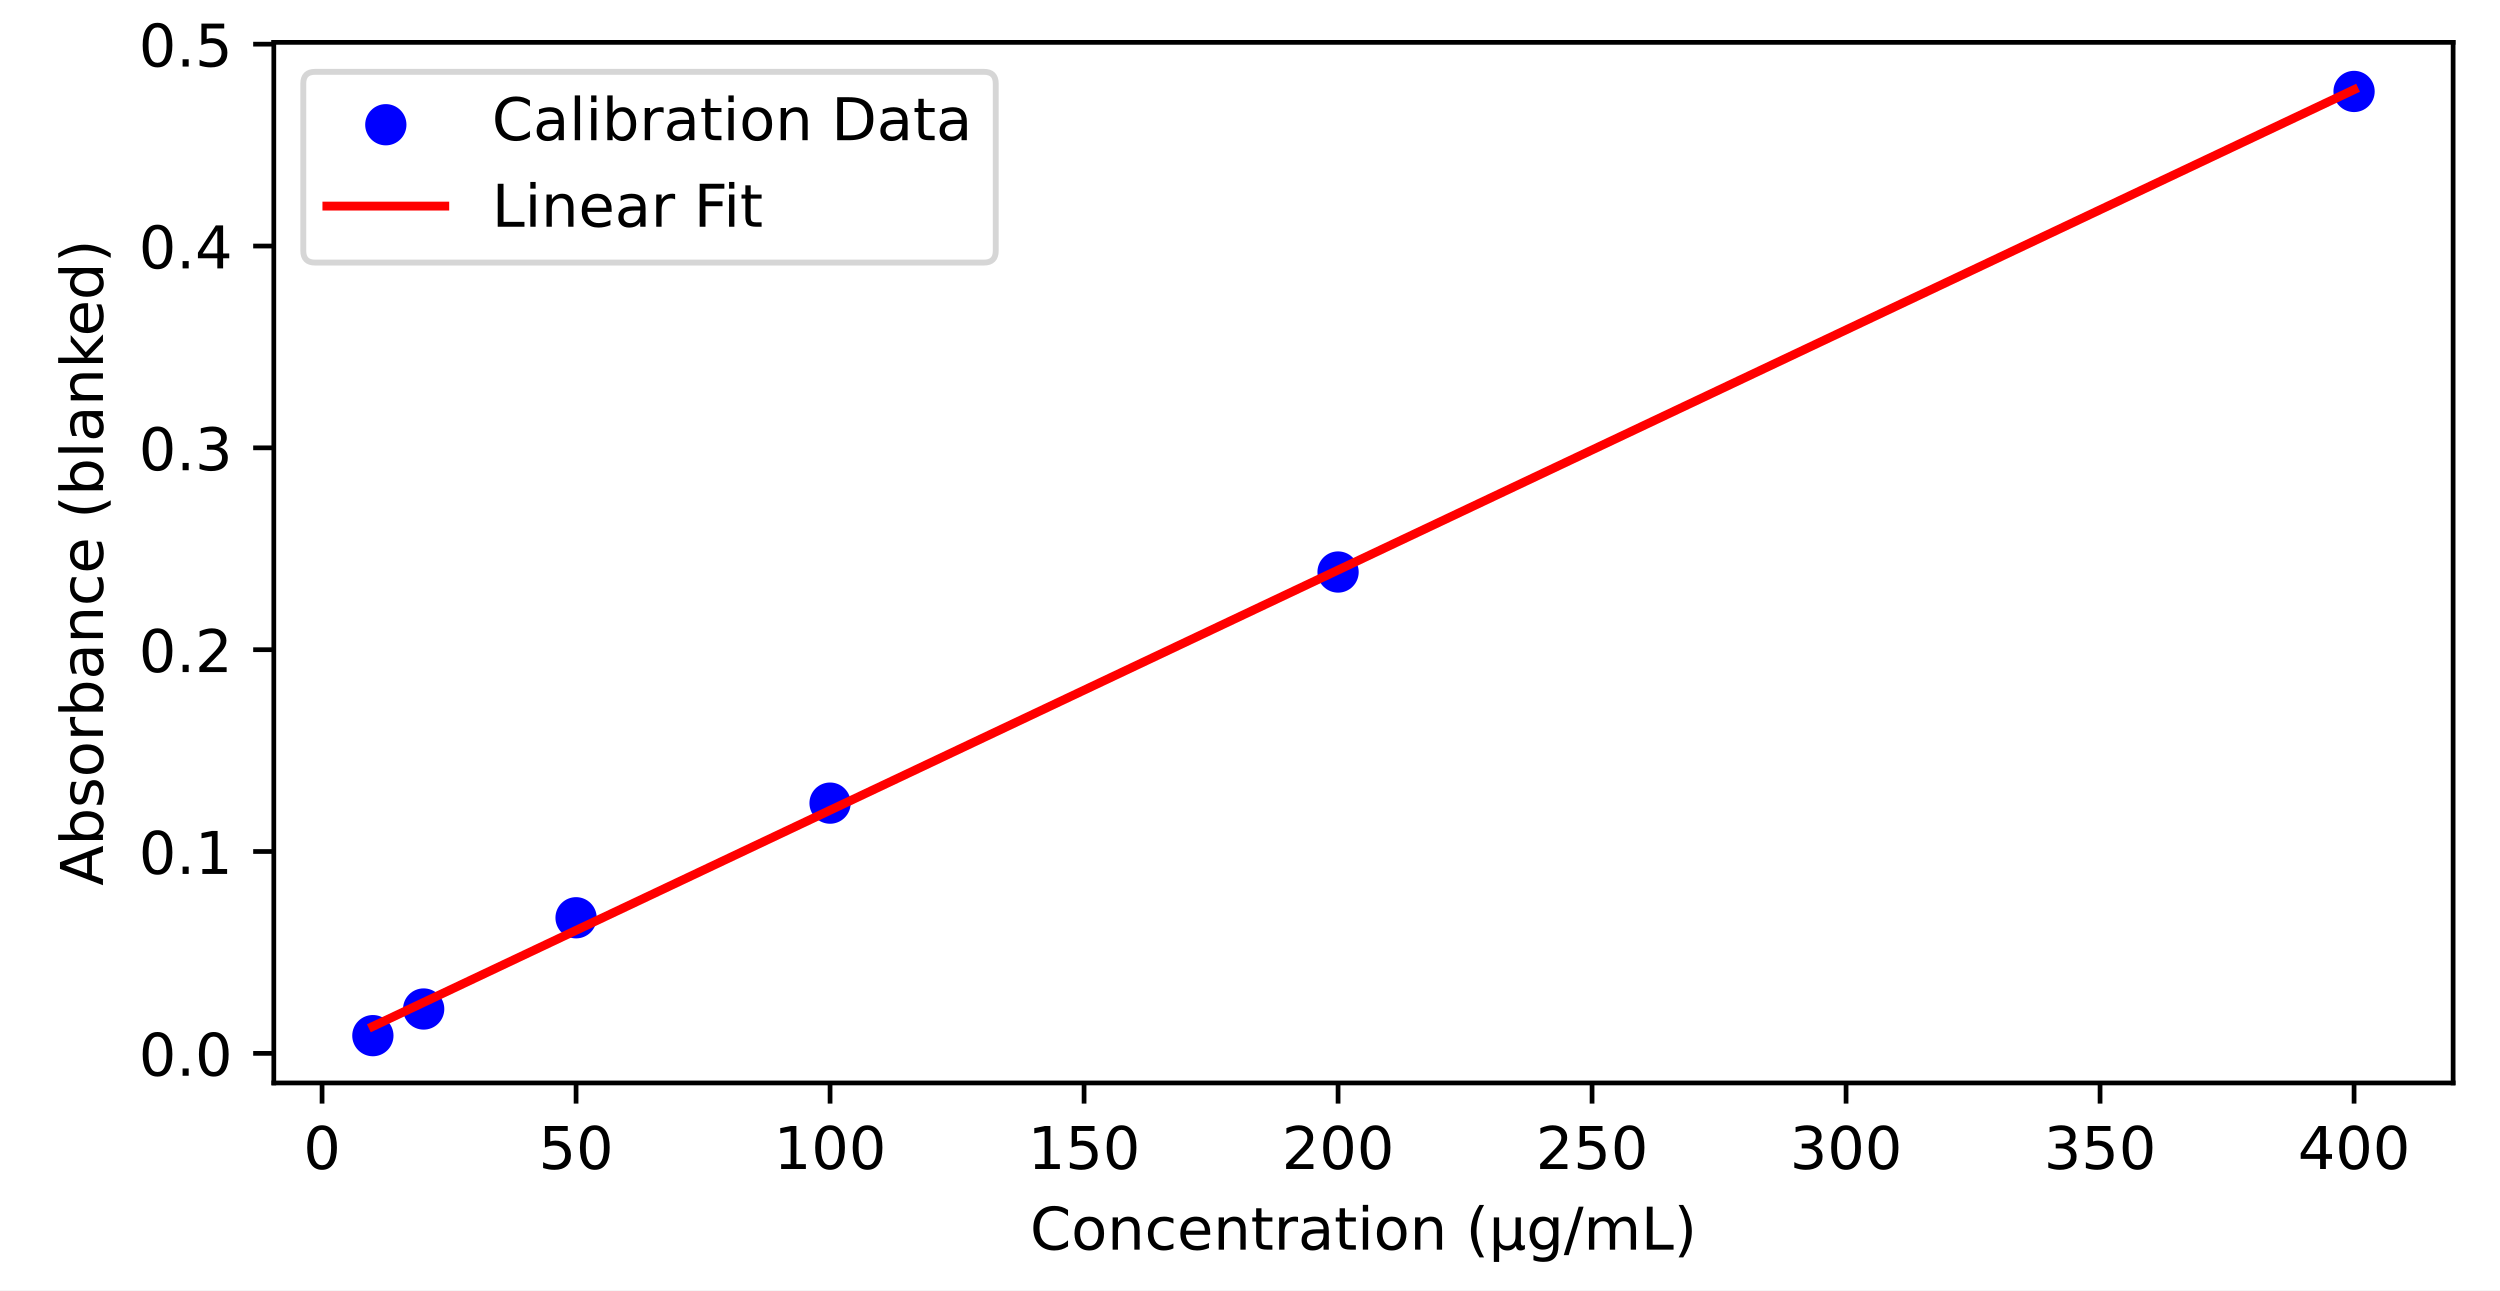
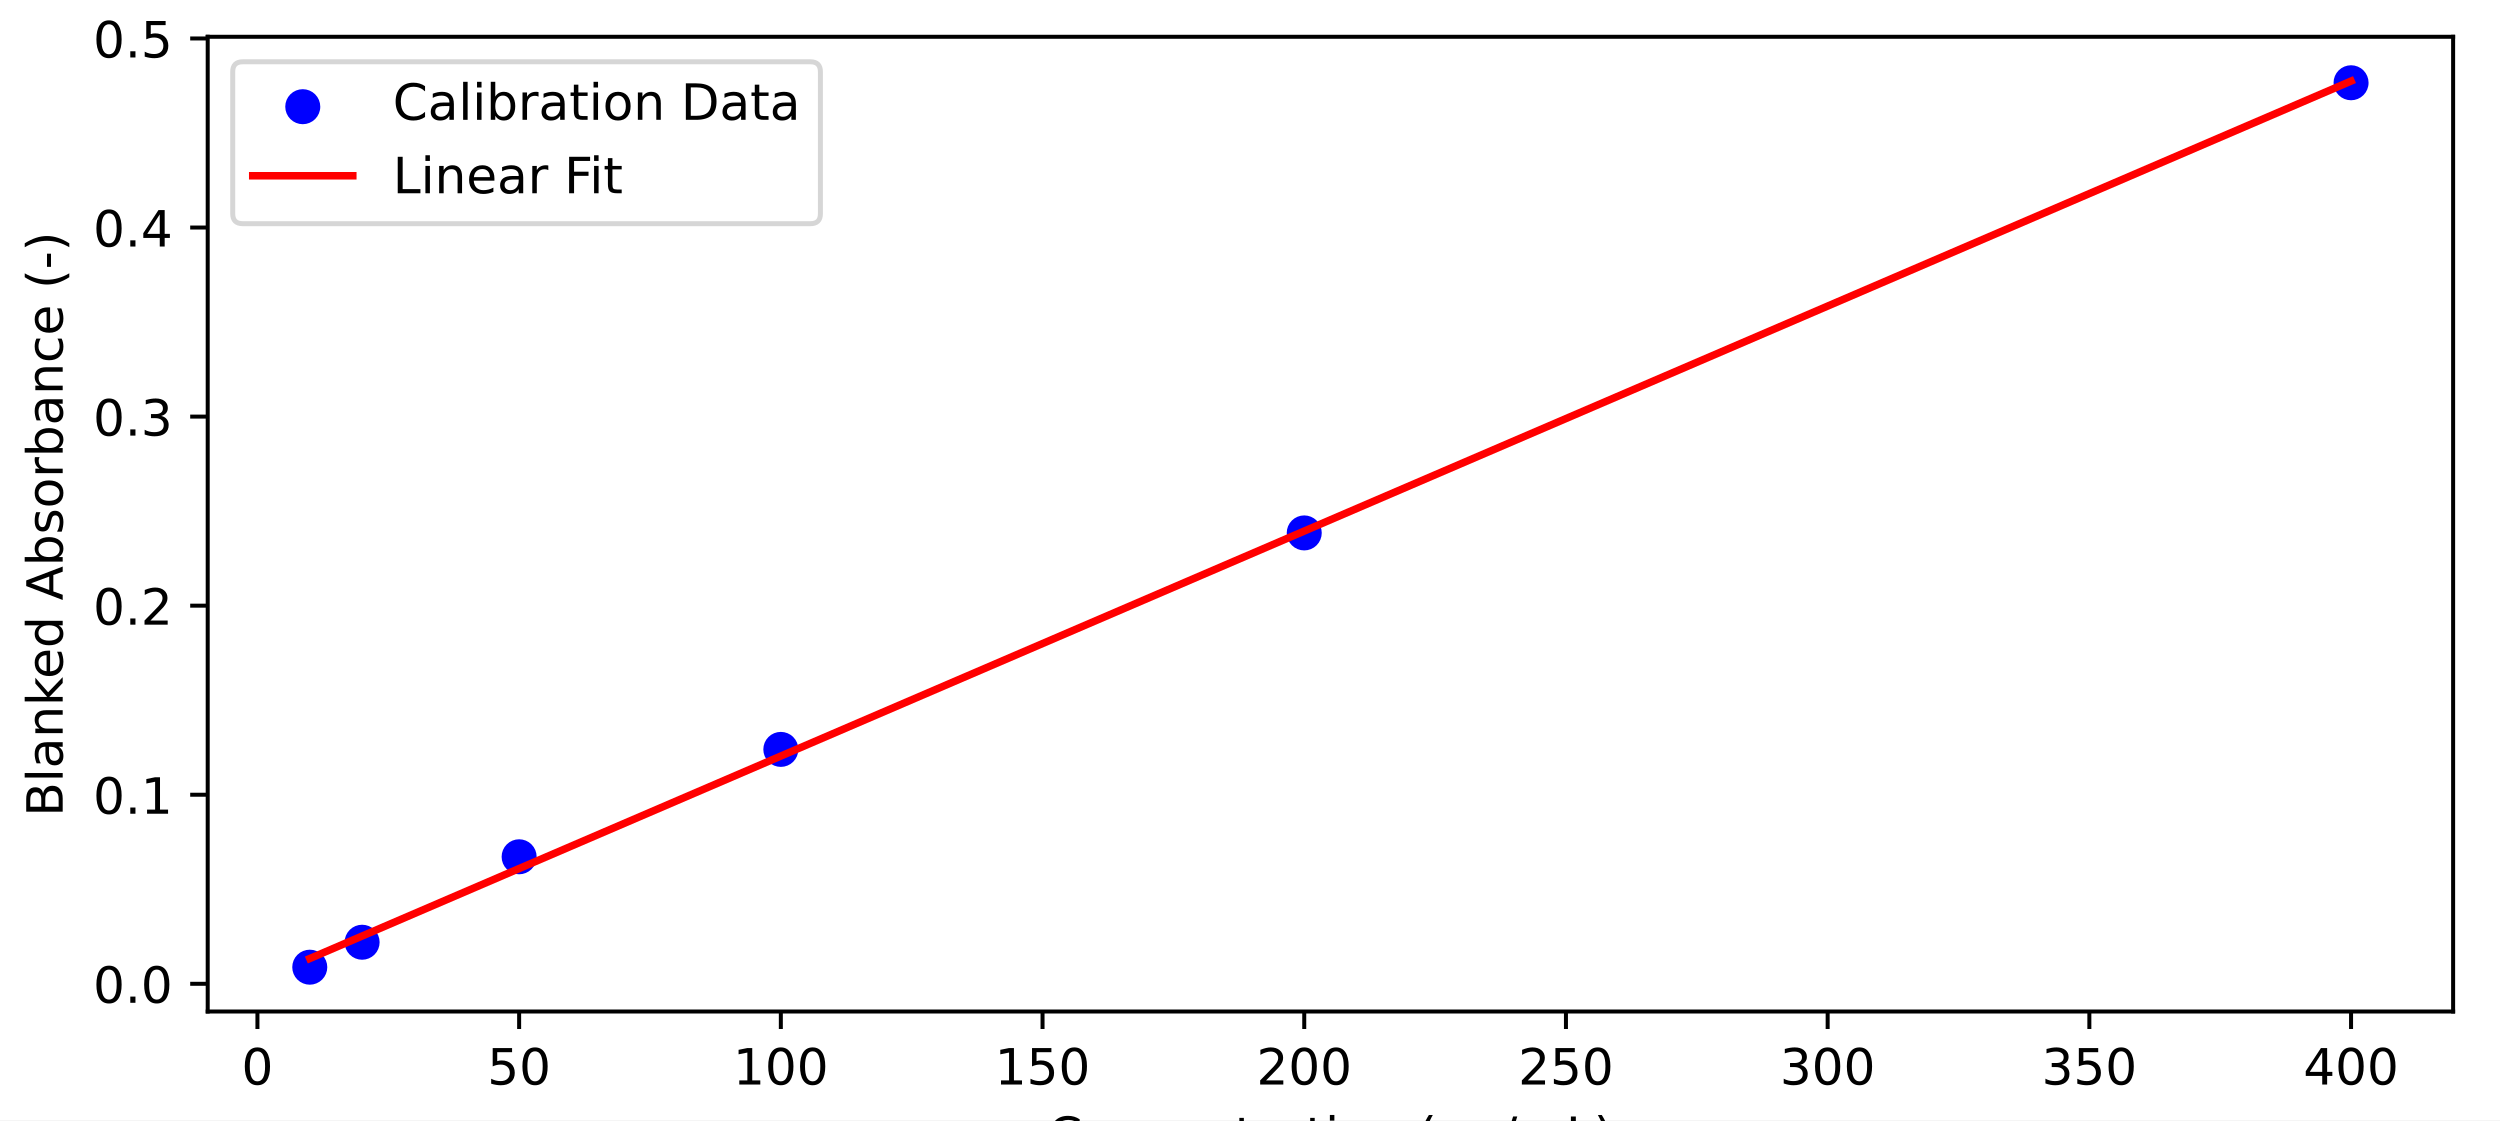
- <svg xmlns="http://www.w3.org/2000/svg" xmlns:xlink="http://www.w3.org/1999/xlink" width="424.08pt" height="218.88pt" viewBox="0 0 424.08 218.88" version="1.1">
+ <svg xmlns="http://www.w3.org/2000/svg" xmlns:xlink="http://www.w3.org/1999/xlink" width="499.68pt" height="223.92pt" viewBox="0 0 499.68 223.92" version="1.1">
  <defs>
    <style type="text/css">*{stroke-linejoin: round; stroke-linecap: butt}</style>
  </defs>
  <g id="figure_1">
    <g id="patch_1">
-       <path d="M 0 218.88  L 424.08 218.88  L 424.08 0  L 0 0  z " style="fill: #ffffff" />
+       <path d="M 0 223.92  L 499.68 223.92  L 499.68 0  L 0 0  z " style="fill: #ffffff" />
    </g>
    <g id="axes_1">
      <g id="patch_2">
-         <path d="M 46.447 183.703  L 416.128 183.703  L 416.128 7.186  L 46.447 7.186  z " style="fill: #ffffff" />
+         <path d="M 41.514 202.171  L 490.311 202.171  L 490.311 7.351  L 41.514 7.351  z " style="fill: #ffffff" />
      </g>
      <g id="PathCollection_1">
        <defs>
-           <path id="m22eaa66a48" d="M 0 3  C 0.796 3 1.559 2.684 2.121 2.121  C 2.684 1.559 3 0.796 3 0  C 3 -0.796 2.684 -1.559 2.121 -2.121  C 1.559 -2.684 0.796 -3 0 -3  C -0.796 -3 -1.559 -2.684 -2.121 -2.121  C -2.684 -1.559 -3 -0.796 -3 0  C -3 0.796 -2.684 1.559 -2.121 2.121  C -1.559 2.684 -0.796 3 0 3  z " style="stroke: #0000ff" />
+           <path id="m03f6ff3523" d="M 0 3  C 0.796 3 1.559 2.684 2.121 2.121  C 2.684 1.559 3 0.796 3 0  C 3 -0.796 2.684 -1.559 2.121 -2.121  C 1.559 -2.684 0.796 -3 0 -3  C -0.796 -3 -1.559 -2.684 -2.121 -2.121  C -2.684 -1.559 -3 -0.796 -3 0  C -3 0.796 -2.684 1.559 -2.121 2.121  C -1.559 2.684 -0.796 3 0 3  z " style="stroke: #0000ff" />
        </defs>
-         <g clip-path="url(#p66111680f6)">
-           <use xlink:href="#m22eaa66a48" x="63.251" y="175.679" style="fill: #0000ff; stroke: #0000ff" />
-           <use xlink:href="#m22eaa66a48" x="71.868" y="171.16" style="fill: #0000ff; stroke: #0000ff" />
-           <use xlink:href="#m22eaa66a48" x="97.72" y="155.684" style="fill: #0000ff; stroke: #0000ff" />
-           <use xlink:href="#m22eaa66a48" x="140.806" y="136.237" style="fill: #0000ff; stroke: #0000ff" />
-           <use xlink:href="#m22eaa66a48" x="226.979" y="97.034" style="fill: #0000ff; stroke: #0000ff" />
-           <use xlink:href="#m22eaa66a48" x="399.325" y="15.513" style="fill: #0000ff; stroke: #0000ff" />
+         <g clip-path="url(#p6037f3a46f)">
+           <use xlink:href="#m03f6ff3523" x="61.914" y="193.315" style="fill: #0000ff; stroke: #0000ff" />
+           <use xlink:href="#m03f6ff3523" x="72.376" y="188.327" style="fill: #0000ff; stroke: #0000ff" />
+           <use xlink:href="#m03f6ff3523" x="103.76" y="171.247" style="fill: #0000ff; stroke: #0000ff" />
+           <use xlink:href="#m03f6ff3523" x="156.067" y="149.783" style="fill: #0000ff; stroke: #0000ff" />
+           <use xlink:href="#m03f6ff3523" x="260.682" y="106.515" style="fill: #0000ff; stroke: #0000ff" />
+           <use xlink:href="#m03f6ff3523" x="469.911" y="16.541" style="fill: #0000ff; stroke: #0000ff" />
        </g>
      </g>
      <g id="matplotlib.axis_1">
        <g id="xtick_1">
          <g id="line2d_1">
            <defs>
-               <path id="m3255e41629" d="M 0 0  L 0 3.5  " style="stroke: #000000; stroke-width: 0.8" />
-             </defs>
-             <g>
-               <use xlink:href="#m3255e41629" x="54.633" y="183.703" style="stroke: #000000; stroke-width: 0.8" />
+               <path id="m49e229a84d" d="M 0 0  L 0 3.5  " style="stroke: #000000; stroke-width: 0.8" />
+             </defs>
+             <g>
+               <use xlink:href="#m49e229a84d" x="51.453" y="202.171" style="stroke: #000000; stroke-width: 0.8" />
            </g>
          </g>
          <g id="text_1">
-             <g transform="translate(51.45203 198.3013) scale(0.1 -0.1)">
+             <g transform="translate(48.27135 216.7692) scale(0.1 -0.1)">
              <defs>
                <path id="DejaVuSans-30" d="M 2034 4250  Q 1547 4250 1301 3770  Q 1056 3291 1056 2328  Q 1056 1369 1301 889  Q 1547 409 2034 409  Q 2525 409 2770 889  Q 3016 1369 3016 2328  Q 3016 3291 2770 3770  Q 2525 4250 2034 4250  z M 2034 4750  Q 2819 4750 3233 4129  Q 3647 3509 3647 2328  Q 3647 1150 3233 529  Q 2819 -91 2034 -91  Q 1250 -91 836 529  Q 422 1150 422 2328  Q 422 3509 836 4129  Q 1250 4750 2034 4750  z " transform="scale(0.015625)" />
              </defs>
              <use xlink:href="#DejaVuSans-30" />
            </g>
          </g>
        </g>
        <g id="xtick_2">
          <g id="line2d_2">
            <g>
-               <use xlink:href="#m3255e41629" x="97.72" y="183.703" style="stroke: #000000; stroke-width: 0.8" />
+               <use xlink:href="#m49e229a84d" x="103.76" y="202.171" style="stroke: #000000; stroke-width: 0.8" />
            </g>
          </g>
          <g id="text_2">
-             <g transform="translate(91.35722 198.3013) scale(0.1 -0.1)">
+             <g transform="translate(97.39742 216.7692) scale(0.1 -0.1)">
              <defs>
                <path id="DejaVuSans-35" d="M 691 4666  L 3169 4666  L 3169 4134  L 1269 4134  L 1269 2991  Q 1406 3038 1543 3061  Q 1681 3084 1819 3084  Q 2600 3084 3056 2656  Q 3513 2228 3513 1497  Q 3513 744 3044 326  Q 2575 -91 1722 -91  Q 1428 -91 1123 -41  Q 819 9 494 109  L 494 744  Q 775 591 1075 516  Q 1375 441 1709 441  Q 2250 441 2565 725  Q 2881 1009 2881 1497  Q 2881 1984 2565 2268  Q 2250 2553 1709 2553  Q 1456 2553 1204 2497  Q 953 2441 691 2322  L 691 4666  z " transform="scale(0.015625)" />
              </defs>
              <use xlink:href="#DejaVuSans-35" />
              <use xlink:href="#DejaVuSans-30" x="63.623" />
            </g>
          </g>
        </g>
        <g id="xtick_3">
          <g id="line2d_3">
            <g>
-               <use xlink:href="#m3255e41629" x="140.806" y="183.703" style="stroke: #000000; stroke-width: 0.8" />
+               <use xlink:href="#m49e229a84d" x="156.067" y="202.171" style="stroke: #000000; stroke-width: 0.8" />
            </g>
          </g>
          <g id="text_3">
-             <g transform="translate(131.2624 198.3013) scale(0.1 -0.1)">
+             <g transform="translate(146.5235 216.7692) scale(0.1 -0.1)">
              <defs>
                <path id="DejaVuSans-31" d="M 794 531  L 1825 531  L 1825 4091  L 703 3866  L 703 4441  L 1819 4666  L 2450 4666  L 2450 531  L 3481 531  L 3481 0  L 794 0  L 794 531  z " transform="scale(0.015625)" />
              </defs>
              <use xlink:href="#DejaVuSans-31" />
              <use xlink:href="#DejaVuSans-30" x="63.623" />
              <use xlink:href="#DejaVuSans-30" x="127.246" />
            </g>
          </g>
        </g>
        <g id="xtick_4">
          <g id="line2d_4">
            <g>
-               <use xlink:href="#m3255e41629" x="183.893" y="183.703" style="stroke: #000000; stroke-width: 0.8" />
+               <use xlink:href="#m49e229a84d" x="208.375" y="202.171" style="stroke: #000000; stroke-width: 0.8" />
            </g>
          </g>
          <g id="text_4">
-             <g transform="translate(174.3488 198.3013) scale(0.1 -0.1)">
+             <g transform="translate(198.8308 216.7692) scale(0.1 -0.1)">
              <use xlink:href="#DejaVuSans-31" />
              <use xlink:href="#DejaVuSans-35" x="63.623" />
              <use xlink:href="#DejaVuSans-30" x="127.246" />
            </g>
          </g>
        </g>
        <g id="xtick_5">
          <g id="line2d_5">
            <g>
-               <use xlink:href="#m3255e41629" x="226.979" y="183.703" style="stroke: #000000; stroke-width: 0.8" />
+               <use xlink:href="#m49e229a84d" x="260.682" y="202.171" style="stroke: #000000; stroke-width: 0.8" />
            </g>
          </g>
          <g id="text_5">
-             <g transform="translate(217.4353 198.3013) scale(0.1 -0.1)">
+             <g transform="translate(251.1381 216.7692) scale(0.1 -0.1)">
              <defs>
                <path id="DejaVuSans-32" d="M 1228 531  L 3431 531  L 3431 0  L 469 0  L 469 531  Q 828 903 1448 1529  Q 2069 2156 2228 2338  Q 2531 2678 2651 2914  Q 2772 3150 2772 3378  Q 2772 3750 2511 3984  Q 2250 4219 1831 4219  Q 1534 4219 1204 4116  Q 875 4013 500 3803  L 500 4441  Q 881 4594 1212 4672  Q 1544 4750 1819 4750  Q 2544 4750 2975 4387  Q 3406 4025 3406 3419  Q 3406 3131 3298 2873  Q 3191 2616 2906 2266  Q 2828 2175 2409 1742  Q 1991 1309 1228 531  z " transform="scale(0.015625)" />
              </defs>
              <use xlink:href="#DejaVuSans-32" />
              <use xlink:href="#DejaVuSans-30" x="63.623" />
              <use xlink:href="#DejaVuSans-30" x="127.246" />
            </g>
          </g>
        </g>
        <g id="xtick_6">
          <g id="line2d_6">
            <g>
-               <use xlink:href="#m3255e41629" x="270.065" y="183.703" style="stroke: #000000; stroke-width: 0.8" />
+               <use xlink:href="#m49e229a84d" x="312.989" y="202.171" style="stroke: #000000; stroke-width: 0.8" />
            </g>
          </g>
          <g id="text_6">
-             <g transform="translate(260.5217 198.3013) scale(0.1 -0.1)">
+             <g transform="translate(303.4454 216.7692) scale(0.1 -0.1)">
              <use xlink:href="#DejaVuSans-32" />
              <use xlink:href="#DejaVuSans-35" x="63.623" />
              <use xlink:href="#DejaVuSans-30" x="127.246" />
            </g>
          </g>
        </g>
        <g id="xtick_7">
          <g id="line2d_7">
            <g>
-               <use xlink:href="#m3255e41629" x="313.152" y="183.703" style="stroke: #000000; stroke-width: 0.8" />
+               <use xlink:href="#m49e229a84d" x="365.297" y="202.171" style="stroke: #000000; stroke-width: 0.8" />
            </g>
          </g>
          <g id="text_7">
-             <g transform="translate(303.6082 198.3013) scale(0.1 -0.1)">
+             <g transform="translate(355.7528 216.7692) scale(0.1 -0.1)">
              <defs>
                <path id="DejaVuSans-33" d="M 2597 2516  Q 3050 2419 3304 2112  Q 3559 1806 3559 1356  Q 3559 666 3084 287  Q 2609 -91 1734 -91  Q 1441 -91 1130 -33  Q 819 25 488 141  L 488 750  Q 750 597 1062 519  Q 1375 441 1716 441  Q 2309 441 2620 675  Q 2931 909 2931 1356  Q 2931 1769 2642 2001  Q 2353 2234 1838 2234  L 1294 2234  L 1294 2753  L 1863 2753  Q 2328 2753 2575 2939  Q 2822 3125 2822 3475  Q 2822 3834 2567 4026  Q 2313 4219 1838 4219  Q 1578 4219 1281 4162  Q 984 4106 628 3988  L 628 4550  Q 988 4650 1302 4700  Q 1616 4750 1894 4750  Q 2613 4750 3031 4423  Q 3450 4097 3450 3541  Q 3450 3153 3228 2886  Q 3006 2619 2597 2516  z " transform="scale(0.015625)" />
              </defs>
              <use xlink:href="#DejaVuSans-33" />
              <use xlink:href="#DejaVuSans-30" x="63.623" />
              <use xlink:href="#DejaVuSans-30" x="127.246" />
            </g>
          </g>
        </g>
        <g id="xtick_8">
          <g id="line2d_8">
            <g>
-               <use xlink:href="#m3255e41629" x="356.238" y="183.703" style="stroke: #000000; stroke-width: 0.8" />
+               <use xlink:href="#m49e229a84d" x="417.604" y="202.171" style="stroke: #000000; stroke-width: 0.8" />
            </g>
          </g>
          <g id="text_8">
-             <g transform="translate(346.6946 198.3013) scale(0.1 -0.1)">
+             <g transform="translate(408.0601 216.7692) scale(0.1 -0.1)">
              <use xlink:href="#DejaVuSans-33" />
              <use xlink:href="#DejaVuSans-35" x="63.623" />
              <use xlink:href="#DejaVuSans-30" x="127.246" />
            </g>
          </g>
        </g>
        <g id="xtick_9">
          <g id="line2d_9">
            <g>
-               <use xlink:href="#m3255e41629" x="399.325" y="183.703" style="stroke: #000000; stroke-width: 0.8" />
+               <use xlink:href="#m49e229a84d" x="469.911" y="202.171" style="stroke: #000000; stroke-width: 0.8" />
            </g>
          </g>
          <g id="text_9">
-             <g transform="translate(389.781 198.3013) scale(0.1 -0.1)">
+             <g transform="translate(460.3674 216.7692) scale(0.1 -0.1)">
              <defs>
                <path id="DejaVuSans-34" d="M 2419 4116  L 825 1625  L 2419 1625  L 2419 4116  z M 2253 4666  L 3047 4666  L 3047 1625  L 3713 1625  L 3713 1100  L 3047 1100  L 3047 0  L 2419 0  L 2419 1100  L 313 1100  L 313 1709  L 2253 4666  z " transform="scale(0.015625)" />
              </defs>
              <use xlink:href="#DejaVuSans-34" />
              <use xlink:href="#DejaVuSans-30" x="63.623" />
              <use xlink:href="#DejaVuSans-30" x="127.246" />
            </g>
          </g>
        </g>
        <g id="text_10">
-           <g transform="translate(174.7299 211.9794) scale(0.1 -0.1)">
+           <g transform="translate(209.3548 230.4473) scale(0.1 -0.1)">
            <defs>
              <path id="DejaVuSans-43" d="M 4122 4306  L 4122 3641  Q 3803 3938 3442 4084  Q 3081 4231 2675 4231  Q 1875 4231 1450 3742  Q 1025 3253 1025 2328  Q 1025 1406 1450 917  Q 1875 428 2675 428  Q 3081 428 3442 575  Q 3803 722 4122 1019  L 4122 359  Q 3791 134 3420 21  Q 3050 -91 2638 -91  Q 1578 -91 968 557  Q 359 1206 359 2328  Q 359 3453 968 4101  Q 1578 4750 2638 4750  Q 3056 4750 3426 4639  Q 3797 4528 4122 4306  z " transform="scale(0.015625)" />
              <path id="DejaVuSans-6f" d="M 1959 3097  Q 1497 3097 1228 2736  Q 959 2375 959 1747  Q 959 1119 1226 758  Q 1494 397 1959 397  Q 2419 397 2687 759  Q 2956 1122 2956 1747  Q 2956 2369 2687 2733  Q 2419 3097 1959 3097  z M 1959 3584  Q 2709 3584 3137 3096  Q 3566 2609 3566 1747  Q 3566 888 3137 398  Q 2709 -91 1959 -91  Q 1206 -91 779 398  Q 353 888 353 1747  Q 353 2609 779 3096  Q 1206 3584 1959 3584  z " transform="scale(0.015625)" />
              <path id="DejaVuSans-6e" d="M 3513 2113  L 3513 0  L 2938 0  L 2938 2094  Q 2938 2591 2744 2837  Q 2550 3084 2163 3084  Q 1697 3084 1428 2787  Q 1159 2491 1159 1978  L 1159 0  L 581 0  L 581 3500  L 1159 3500  L 1159 2956  Q 1366 3272 1645 3428  Q 1925 3584 2291 3584  Q 2894 3584 3203 3211  Q 3513 2838 3513 2113  z " transform="scale(0.015625)" />
              <path id="DejaVuSans-63" d="M 3122 3366  L 3122 2828  Q 2878 2963 2633 3030  Q 2388 3097 2138 3097  Q 1578 3097 1268 2742  Q 959 2388 959 1747  Q 959 1106 1268 751  Q 1578 397 2138 397  Q 2388 397 2633 464  Q 2878 531 3122 666  L 3122 134  Q 2881 22 2623 -34  Q 2366 -91 2075 -91  Q 1284 -91 818 406  Q 353 903 353 1747  Q 353 2603 823 3093  Q 1294 3584 2113 3584  Q 2378 3584 2631 3529  Q 2884 3475 3122 3366  z " transform="scale(0.015625)" />
              <path id="DejaVuSans-65" d="M 3597 1894  L 3597 1613  L 953 1613  Q 991 1019 1311 708  Q 1631 397 2203 397  Q 2534 397 2845 478  Q 3156 559 3463 722  L 3463 178  Q 3153 47 2828 -22  Q 2503 -91 2169 -91  Q 1331 -91 842 396  Q 353 884 353 1716  Q 353 2575 817 3079  Q 1281 3584 2069 3584  Q 2775 3584 3186 3129  Q 3597 2675 3597 1894  z M 3022 2063  Q 3016 2534 2758 2815  Q 2500 3097 2075 3097  Q 1594 3097 1305 2825  Q 1016 2553 972 2059  L 3022 2063  z " transform="scale(0.015625)" />
              <path id="DejaVuSans-74" d="M 1172 4494  L 1172 3500  L 2356 3500  L 2356 3053  L 1172 3053  L 1172 1153  Q 1172 725 1289 603  Q 1406 481 1766 481  L 2356 481  L 2356 0  L 1766 0  Q 1100 0 847 248  Q 594 497 594 1153  L 594 3053  L 172 3053  L 172 3500  L 594 3500  L 594 4494  L 1172 4494  z " transform="scale(0.015625)" />
              <path id="DejaVuSans-72" d="M 2631 2963  Q 2534 3019 2420 3045  Q 2306 3072 2169 3072  Q 1681 3072 1420 2755  Q 1159 2438 1159 1844  L 1159 0  L 581 0  L 581 3500  L 1159 3500  L 1159 2956  Q 1341 3275 1631 3429  Q 1922 3584 2338 3584  Q 2397 3584 2469 3576  Q 2541 3569 2628 3553  L 2631 2963  z " transform="scale(0.015625)" />
              <path id="DejaVuSans-61" d="M 2194 1759  Q 1497 1759 1228 1600  Q 959 1441 959 1056  Q 959 750 1161 570  Q 1363 391 1709 391  Q 2188 391 2477 730  Q 2766 1069 2766 1631  L 2766 1759  L 2194 1759  z M 3341 1997  L 3341 0  L 2766 0  L 2766 531  Q 2569 213 2275 61  Q 1981 -91 1556 -91  Q 1019 -91 701 211  Q 384 513 384 1019  Q 384 1609 779 1909  Q 1175 2209 1959 2209  L 2766 2209  L 2766 2266  Q 2766 2663 2505 2880  Q 2244 3097 1772 3097  Q 1472 3097 1187 3025  Q 903 2953 641 2809  L 641 3341  Q 956 3463 1253 3523  Q 1550 3584 1831 3584  Q 2591 3584 2966 3190  Q 3341 2797 3341 1997  z " transform="scale(0.015625)" />
              <path id="DejaVuSans-69" d="M 603 3500  L 1178 3500  L 1178 0  L 603 0  L 603 3500  z M 603 4863  L 1178 4863  L 1178 4134  L 603 4134  L 603 4863  z " transform="scale(0.015625)" />
              <path id="DejaVuSans-20" transform="scale(0.015625)" />
              <path id="DejaVuSans-28" d="M 1984 4856  Q 1566 4138 1362 3434  Q 1159 2731 1159 2009  Q 1159 1288 1364 580  Q 1569 -128 1984 -844  L 1484 -844  Q 1016 -109 783 600  Q 550 1309 550 2009  Q 550 2706 781 3412  Q 1013 4119 1484 4856  L 1984 4856  z " transform="scale(0.015625)" />
              <path id="DejaVuSans-b5" d="M 544 -1331  L 544 3500  L 1119 3500  L 1119 1325  Q 1119 872 1334 640  Q 1550 409 1972 409  Q 2434 409 2667 671  Q 2900 934 2900 1459  L 2900 3500  L 3475 3500  L 3475 806  Q 3475 619 3529 530  Q 3584 441 3700 441  Q 3728 441 3778 458  Q 3828 475 3916 513  L 3916 50  Q 3788 -22 3673 -56  Q 3559 -91 3450 -91  Q 3234 -91 3106 31  Q 2978 153 2931 403  Q 2775 156 2548 32  Q 2322 -91 2016 -91  Q 1697 -91 1473 31  Q 1250 153 1119 397  L 1119 -1331  L 544 -1331  z " transform="scale(0.015625)" />
              <path id="DejaVuSans-67" d="M 2906 1791  Q 2906 2416 2648 2759  Q 2391 3103 1925 3103  Q 1463 3103 1205 2759  Q 947 2416 947 1791  Q 947 1169 1205 825  Q 1463 481 1925 481  Q 2391 481 2648 825  Q 2906 1169 2906 1791  z M 3481 434  Q 3481 -459 3084 -895  Q 2688 -1331 1869 -1331  Q 1566 -1331 1297 -1286  Q 1028 -1241 775 -1147  L 775 -588  Q 1028 -725 1275 -790  Q 1522 -856 1778 -856  Q 2344 -856 2625 -561  Q 2906 -266 2906 331  L 2906 616  Q 2728 306 2450 153  Q 2172 0 1784 0  Q 1141 0 747 490  Q 353 981 353 1791  Q 353 2603 747 3093  Q 1141 3584 1784 3584  Q 2172 3584 2450 3431  Q 2728 3278 2906 2969  L 2906 3500  L 3481 3500  L 3481 434  z " transform="scale(0.015625)" />
              <path id="DejaVuSans-2f" d="M 1625 4666  L 2156 4666  L 531 -594  L 0 -594  L 1625 4666  z " transform="scale(0.015625)" />
              <path id="DejaVuSans-6d" d="M 3328 2828  Q 3544 3216 3844 3400  Q 4144 3584 4550 3584  Q 5097 3584 5394 3201  Q 5691 2819 5691 2113  L 5691 0  L 5113 0  L 5113 2094  Q 5113 2597 4934 2840  Q 4756 3084 4391 3084  Q 3944 3084 3684 2787  Q 3425 2491 3425 1978  L 3425 0  L 2847 0  L 2847 2094  Q 2847 2600 2669 2842  Q 2491 3084 2119 3084  Q 1678 3084 1418 2786  Q 1159 2488 1159 1978  L 1159 0  L 581 0  L 581 3500  L 1159 3500  L 1159 2956  Q 1356 3278 1631 3431  Q 1906 3584 2284 3584  Q 2666 3584 2933 3390  Q 3200 3197 3328 2828  z " transform="scale(0.015625)" />
              <path id="DejaVuSans-4c" d="M 628 4666  L 1259 4666  L 1259 531  L 3531 531  L 3531 0  L 628 0  L 628 4666  z " transform="scale(0.015625)" />
              <path id="DejaVuSans-29" d="M 513 4856  L 1013 4856  Q 1481 4119 1714 3412  Q 1947 2706 1947 2009  Q 1947 1309 1714 600  Q 1481 -109 1013 -844  L 513 -844  Q 928 -128 1133 580  Q 1338 1288 1338 2009  Q 1338 2731 1133 3434  Q 928 4138 513 4856  z " transform="scale(0.015625)" />
            </defs>
            <use xlink:href="#DejaVuSans-43" />
            <use xlink:href="#DejaVuSans-6f" x="69.824" />
            <use xlink:href="#DejaVuSans-6e" x="131.006" />
            <use xlink:href="#DejaVuSans-63" x="194.385" />
            <use xlink:href="#DejaVuSans-65" x="249.365" />
            <use xlink:href="#DejaVuSans-6e" x="310.889" />
            <use xlink:href="#DejaVuSans-74" x="374.268" />
            <use xlink:href="#DejaVuSans-72" x="413.477" />
            <use xlink:href="#DejaVuSans-61" x="454.59" />
            <use xlink:href="#DejaVuSans-74" x="515.869" />
            <use xlink:href="#DejaVuSans-69" x="555.078" />
            <use xlink:href="#DejaVuSans-6f" x="582.861" />
            <use xlink:href="#DejaVuSans-6e" x="644.043" />
            <use xlink:href="#DejaVuSans-20" x="707.422" />
            <use xlink:href="#DejaVuSans-28" x="739.209" />
            <use xlink:href="#DejaVuSans-b5" x="778.223" />
            <use xlink:href="#DejaVuSans-67" x="841.846" />
            <use xlink:href="#DejaVuSans-2f" x="905.322" />
            <use xlink:href="#DejaVuSans-6d" x="939.014" />
            <use xlink:href="#DejaVuSans-4c" x="1036.426" />
            <use xlink:href="#DejaVuSans-29" x="1092.139" />
          </g>
        </g>
      </g>
      <g id="matplotlib.axis_2">
        <g id="ytick_1">
          <g id="line2d_10">
            <defs>
-               <path id="m01ce22fd40" d="M 0 0  L -3.5 0  " style="stroke: #000000; stroke-width: 0.8" />
-             </defs>
-             <g>
-               <use xlink:href="#m01ce22fd40" x="46.447" y="178.684" style="stroke: #000000; stroke-width: 0.8" />
+               <path id="ma016c0d46d" d="M 0 0  L -3.5 0  " style="stroke: #000000; stroke-width: 0.8" />
+             </defs>
+             <g>
+               <use xlink:href="#ma016c0d46d" x="41.514" y="196.631" style="stroke: #000000; stroke-width: 0.8" />
            </g>
          </g>
          <g id="text_11">
-             <g transform="translate(23.54373 182.483) scale(0.1 -0.1)">
+             <g transform="translate(18.61109 200.4304) scale(0.1 -0.1)">
              <defs>
                <path id="DejaVuSans-2e" d="M 684 794  L 1344 794  L 1344 0  L 684 0  L 684 794  z " transform="scale(0.015625)" />
              </defs>
              <use xlink:href="#DejaVuSans-30" />
              <use xlink:href="#DejaVuSans-2e" x="63.623" />
              <use xlink:href="#DejaVuSans-30" x="95.41" />
            </g>
          </g>
        </g>
        <g id="ytick_2">
          <g id="line2d_11">
            <g>
-               <use xlink:href="#m01ce22fd40" x="46.447" y="144.445" style="stroke: #000000; stroke-width: 0.8" />
+               <use xlink:href="#ma016c0d46d" x="41.514" y="158.843" style="stroke: #000000; stroke-width: 0.8" />
            </g>
          </g>
          <g id="text_12">
-             <g transform="translate(23.54373 148.2447) scale(0.1 -0.1)">
+             <g transform="translate(18.61109 162.6421) scale(0.1 -0.1)">
              <use xlink:href="#DejaVuSans-30" />
              <use xlink:href="#DejaVuSans-2e" x="63.623" />
              <use xlink:href="#DejaVuSans-31" x="95.41" />
            </g>
          </g>
        </g>
        <g id="ytick_3">
          <g id="line2d_12">
            <g>
-               <use xlink:href="#m01ce22fd40" x="46.447" y="110.207" style="stroke: #000000; stroke-width: 0.8" />
+               <use xlink:href="#ma016c0d46d" x="41.514" y="121.055" style="stroke: #000000; stroke-width: 0.8" />
            </g>
          </g>
          <g id="text_13">
-             <g transform="translate(23.54373 114.0064) scale(0.1 -0.1)">
+             <g transform="translate(18.61109 124.8538) scale(0.1 -0.1)">
              <use xlink:href="#DejaVuSans-30" />
              <use xlink:href="#DejaVuSans-2e" x="63.623" />
              <use xlink:href="#DejaVuSans-32" x="95.41" />
            </g>
          </g>
        </g>
        <g id="ytick_4">
          <g id="line2d_13">
            <g>
-               <use xlink:href="#m01ce22fd40" x="46.447" y="75.969" style="stroke: #000000; stroke-width: 0.8" />
+               <use xlink:href="#ma016c0d46d" x="41.514" y="83.266" style="stroke: #000000; stroke-width: 0.8" />
            </g>
          </g>
          <g id="text_14">
-             <g transform="translate(23.54373 79.76807) scale(0.1 -0.1)">
+             <g transform="translate(18.61109 87.0654) scale(0.1 -0.1)">
              <use xlink:href="#DejaVuSans-30" />
              <use xlink:href="#DejaVuSans-2e" x="63.623" />
              <use xlink:href="#DejaVuSans-33" x="95.41" />
            </g>
          </g>
        </g>
        <g id="ytick_5">
          <g id="line2d_14">
            <g>
-               <use xlink:href="#m01ce22fd40" x="46.447" y="41.731" style="stroke: #000000; stroke-width: 0.8" />
+               <use xlink:href="#ma016c0d46d" x="41.514" y="45.478" style="stroke: #000000; stroke-width: 0.8" />
            </g>
          </g>
          <g id="text_15">
-             <g transform="translate(23.54373 45.52977) scale(0.1 -0.1)">
+             <g transform="translate(18.61109 49.27706) scale(0.1 -0.1)">
              <use xlink:href="#DejaVuSans-30" />
              <use xlink:href="#DejaVuSans-2e" x="63.623" />
              <use xlink:href="#DejaVuSans-34" x="95.41" />
            </g>
          </g>
        </g>
        <g id="ytick_6">
          <g id="line2d_15">
            <g>
-               <use xlink:href="#m01ce22fd40" x="46.447" y="7.492" style="stroke: #000000; stroke-width: 0.8" />
+               <use xlink:href="#ma016c0d46d" x="41.514" y="7.689" style="stroke: #000000; stroke-width: 0.8" />
            </g>
          </g>
          <g id="text_16">
-             <g transform="translate(23.54373 11.29147) scale(0.1 -0.1)">
+             <g transform="translate(18.61109 11.48871) scale(0.1 -0.1)">
              <use xlink:href="#DejaVuSans-30" />
              <use xlink:href="#DejaVuSans-2e" x="63.623" />
              <use xlink:href="#DejaVuSans-35" x="95.41" />
            </g>
          </g>
        </g>
        <g id="text_17">
-           <g transform="translate(17.46404 150.2428) rotate(-90) scale(0.1 -0.1)">
-             <defs>
+           <g transform="translate(12.5314 163.2087) rotate(-90) scale(0.1 -0.1)">
+             <defs>
+               <path id="DejaVuSans-42" d="M 1259 2228  L 1259 519  L 2272 519  Q 2781 519 3026 730  Q 3272 941 3272 1375  Q 3272 1813 3026 2020  Q 2781 2228 2272 2228  L 1259 2228  z M 1259 4147  L 1259 2741  L 2194 2741  Q 2656 2741 2882 2914  Q 3109 3088 3109 3444  Q 3109 3797 2882 3972  Q 2656 4147 2194 4147  L 1259 4147  z M 628 4666  L 2241 4666  Q 2963 4666 3353 4366  Q 3744 4066 3744 3513  Q 3744 3084 3544 2831  Q 3344 2578 2956 2516  Q 3422 2416 3680 2098  Q 3938 1781 3938 1306  Q 3938 681 3513 340  Q 3088 0 2303 0  L 628 0  L 628 4666  z " transform="scale(0.015625)" />
+               <path id="DejaVuSans-6c" d="M 603 4863  L 1178 4863  L 1178 0  L 603 0  L 603 4863  z " transform="scale(0.015625)" />
+               <path id="DejaVuSans-6b" d="M 581 4863  L 1159 4863  L 1159 1991  L 2875 3500  L 3609 3500  L 1753 1863  L 3688 0  L 2938 0  L 1159 1709  L 1159 0  L 581 0  L 581 4863  z " transform="scale(0.015625)" />
+               <path id="DejaVuSans-64" d="M 2906 2969  L 2906 4863  L 3481 4863  L 3481 0  L 2906 0  L 2906 525  Q 2725 213 2448 61  Q 2172 -91 1784 -91  Q 1150 -91 751 415  Q 353 922 353 1747  Q 353 2572 751 3078  Q 1150 3584 1784 3584  Q 2172 3584 2448 3432  Q 2725 3281 2906 2969  z M 947 1747  Q 947 1113 1208 752  Q 1469 391 1925 391  Q 2381 391 2643 752  Q 2906 1113 2906 1747  Q 2906 2381 2643 2742  Q 2381 3103 1925 3103  Q 1469 3103 1208 2742  Q 947 2381 947 1747  z " transform="scale(0.015625)" />
              <path id="DejaVuSans-41" d="M 2188 4044  L 1331 1722  L 3047 1722  L 2188 4044  z M 1831 4666  L 2547 4666  L 4325 0  L 3669 0  L 3244 1197  L 1141 1197  L 716 0  L 50 0  L 1831 4666  z " transform="scale(0.015625)" />
              <path id="DejaVuSans-62" d="M 3116 1747  Q 3116 2381 2855 2742  Q 2594 3103 2138 3103  Q 1681 3103 1420 2742  Q 1159 2381 1159 1747  Q 1159 1113 1420 752  Q 1681 391 2138 391  Q 2594 391 2855 752  Q 3116 1113 3116 1747  z M 1159 2969  Q 1341 3281 1617 3432  Q 1894 3584 2278 3584  Q 2916 3584 3314 3078  Q 3713 2572 3713 1747  Q 3713 922 3314 415  Q 2916 -91 2278 -91  Q 1894 -91 1617 61  Q 1341 213 1159 525  L 1159 0  L 581 0  L 581 4863  L 1159 4863  L 1159 2969  z " transform="scale(0.015625)" />
              <path id="DejaVuSans-73" d="M 2834 3397  L 2834 2853  Q 2591 2978 2328 3040  Q 2066 3103 1784 3103  Q 1356 3103 1142 2972  Q 928 2841 928 2578  Q 928 2378 1081 2264  Q 1234 2150 1697 2047  L 1894 2003  Q 2506 1872 2764 1633  Q 3022 1394 3022 966  Q 3022 478 2636 193  Q 2250 -91 1575 -91  Q 1294 -91 989 -36  Q 684 19 347 128  L 347 722  Q 666 556 975 473  Q 1284 391 1588 391  Q 1994 391 2212 530  Q 2431 669 2431 922  Q 2431 1156 2273 1281  Q 2116 1406 1581 1522  L 1381 1569  Q 847 1681 609 1914  Q 372 2147 372 2553  Q 372 3047 722 3315  Q 1072 3584 1716 3584  Q 2034 3584 2315 3537  Q 2597 3491 2834 3397  z " transform="scale(0.015625)" />
-               <path id="DejaVuSans-6c" d="M 603 4863  L 1178 4863  L 1178 0  L 603 0  L 603 4863  z " transform="scale(0.015625)" />
-               <path id="DejaVuSans-6b" d="M 581 4863  L 1159 4863  L 1159 1991  L 2875 3500  L 3609 3500  L 1753 1863  L 3688 0  L 2938 0  L 1159 1709  L 1159 0  L 581 0  L 581 4863  z " transform="scale(0.015625)" />
-               <path id="DejaVuSans-64" d="M 2906 2969  L 2906 4863  L 3481 4863  L 3481 0  L 2906 0  L 2906 525  Q 2725 213 2448 61  Q 2172 -91 1784 -91  Q 1150 -91 751 415  Q 353 922 353 1747  Q 353 2572 751 3078  Q 1150 3584 1784 3584  Q 2172 3584 2448 3432  Q 2725 3281 2906 2969  z M 947 1747  Q 947 1113 1208 752  Q 1469 391 1925 391  Q 2381 391 2643 752  Q 2906 1113 2906 1747  Q 2906 2381 2643 2742  Q 2381 3103 1925 3103  Q 1469 3103 1208 2742  Q 947 2381 947 1747  z " transform="scale(0.015625)" />
-             </defs>
-             <use xlink:href="#DejaVuSans-41" />
-             <use xlink:href="#DejaVuSans-62" x="68.408" />
-             <use xlink:href="#DejaVuSans-73" x="131.885" />
-             <use xlink:href="#DejaVuSans-6f" x="183.984" />
-             <use xlink:href="#DejaVuSans-72" x="245.166" />
-             <use xlink:href="#DejaVuSans-62" x="286.279" />
-             <use xlink:href="#DejaVuSans-61" x="349.756" />
-             <use xlink:href="#DejaVuSans-6e" x="411.035" />
-             <use xlink:href="#DejaVuSans-63" x="474.414" />
-             <use xlink:href="#DejaVuSans-65" x="529.395" />
-             <use xlink:href="#DejaVuSans-20" x="590.918" />
-             <use xlink:href="#DejaVuSans-28" x="622.705" />
-             <use xlink:href="#DejaVuSans-62" x="661.719" />
-             <use xlink:href="#DejaVuSans-6c" x="725.195" />
-             <use xlink:href="#DejaVuSans-61" x="752.979" />
-             <use xlink:href="#DejaVuSans-6e" x="814.258" />
-             <use xlink:href="#DejaVuSans-6b" x="877.637" />
-             <use xlink:href="#DejaVuSans-65" x="931.922" />
-             <use xlink:href="#DejaVuSans-64" x="993.445" />
-             <use xlink:href="#DejaVuSans-29" x="1056.922" />
+               <path id="DejaVuSans-2d" d="M 313 2009  L 1997 2009  L 1997 1497  L 313 1497  L 313 2009  z " transform="scale(0.015625)" />
+             </defs>
+             <use xlink:href="#DejaVuSans-42" />
+             <use xlink:href="#DejaVuSans-6c" x="68.604" />
+             <use xlink:href="#DejaVuSans-61" x="96.387" />
+             <use xlink:href="#DejaVuSans-6e" x="157.666" />
+             <use xlink:href="#DejaVuSans-6b" x="221.045" />
+             <use xlink:href="#DejaVuSans-65" x="275.33" />
+             <use xlink:href="#DejaVuSans-64" x="336.854" />
+             <use xlink:href="#DejaVuSans-20" x="400.33" />
+             <use xlink:href="#DejaVuSans-41" x="432.117" />
+             <use xlink:href="#DejaVuSans-62" x="500.525" />
+             <use xlink:href="#DejaVuSans-73" x="564.002" />
+             <use xlink:href="#DejaVuSans-6f" x="616.102" />
+             <use xlink:href="#DejaVuSans-72" x="677.283" />
+             <use xlink:href="#DejaVuSans-62" x="718.396" />
+             <use xlink:href="#DejaVuSans-61" x="781.873" />
+             <use xlink:href="#DejaVuSans-6e" x="843.152" />
+             <use xlink:href="#DejaVuSans-63" x="906.531" />
+             <use xlink:href="#DejaVuSans-65" x="961.512" />
+             <use xlink:href="#DejaVuSans-20" x="1023.035" />
+             <use xlink:href="#DejaVuSans-28" x="1054.822" />
+             <use xlink:href="#DejaVuSans-2d" x="1093.836" />
+             <use xlink:href="#DejaVuSans-29" x="1129.92" />
          </g>
        </g>
      </g>
      <g id="line2d_16">
-         <path d="M 63.251 174.11  L 71.868 170.036  L 97.72 157.813  L 140.806 137.441  L 226.979 96.697  L 399.325 15.209  " clip-path="url(#p66111680f6)" style="fill: none; stroke: #ff0000; stroke-width: 1.5; stroke-linecap: square" />
+         <path d="M 61.914 191.584  L 72.376 187.087  L 103.76 173.596  L 156.067 151.112  L 260.682 106.144  L 469.911 16.207  " clip-path="url(#p6037f3a46f)" style="fill: none; stroke: #ff0000; stroke-width: 1.5; stroke-linecap: square" />
      </g>
      <g id="patch_3">
-         <path d="M 46.447 183.703  L 46.447 7.186  " style="fill: none; stroke: #000000; stroke-width: 0.8; stroke-linejoin: miter; stroke-linecap: square" />
+         <path d="M 41.514 202.171  L 41.514 7.351  " style="fill: none; stroke: #000000; stroke-width: 0.8; stroke-linejoin: miter; stroke-linecap: square" />
      </g>
      <g id="patch_4">
-         <path d="M 416.128 183.703  L 416.128 7.186  " style="fill: none; stroke: #000000; stroke-width: 0.8; stroke-linejoin: miter; stroke-linecap: square" />
+         <path d="M 490.311 202.171  L 490.311 7.351  " style="fill: none; stroke: #000000; stroke-width: 0.8; stroke-linejoin: miter; stroke-linecap: square" />
      </g>
      <g id="patch_5">
-         <path d="M 46.447 183.703  L 416.128 183.703  " style="fill: none; stroke: #000000; stroke-width: 0.8; stroke-linejoin: miter; stroke-linecap: square" />
+         <path d="M 41.514 202.171  L 490.311 202.171  " style="fill: none; stroke: #000000; stroke-width: 0.8; stroke-linejoin: miter; stroke-linecap: square" />
      </g>
      <g id="patch_6">
-         <path d="M 46.447 7.186  L 416.128 7.186  " style="fill: none; stroke: #000000; stroke-width: 0.8; stroke-linejoin: miter; stroke-linecap: square" />
+         <path d="M 41.514 7.351  L 490.311 7.351  " style="fill: none; stroke: #000000; stroke-width: 0.8; stroke-linejoin: miter; stroke-linecap: square" />
      </g>
      <g id="legend_1">
        <g id="patch_7">
-           <path d="M 53.447 44.542  L 166.911 44.542  Q 168.911 44.542 168.911 42.542  L 168.911 14.186  Q 168.911 12.186 166.911 12.186  L 53.447 12.186  Q 51.447 12.186 51.447 14.186  L 51.447 42.542  Q 51.447 44.542 53.447 44.542  z " style="fill: #ffffff; opacity: 0.8; stroke: #cccccc; stroke-linejoin: miter" />
+           <path d="M 48.514 44.708  L 161.978 44.708  Q 163.978 44.708 163.978 42.708  L 163.978 14.351  Q 163.978 12.351 161.978 12.351  L 48.514 12.351  Q 46.514 12.351 46.514 14.351  L 46.514 42.708  Q 46.514 44.708 48.514 44.708  z " style="fill: #ffffff; opacity: 0.8; stroke: #cccccc; stroke-linejoin: miter" />
        </g>
        <g id="PathCollection_2">
          <g>
-             <use xlink:href="#m22eaa66a48" x="65.447" y="21.159" style="fill: #0000ff; stroke: #0000ff" />
+             <use xlink:href="#m03f6ff3523" x="60.514" y="21.325" style="fill: #0000ff; stroke: #0000ff" />
          </g>
        </g>
        <g id="text_18">
-           <g transform="translate(83.44686 23.78424) scale(0.1 -0.1)">
+           <g transform="translate(78.51421 23.94971) scale(0.1 -0.1)">
            <defs>
              <path id="DejaVuSans-44" d="M 1259 4147  L 1259 519  L 2022 519  Q 2988 519 3436 956  Q 3884 1394 3884 2338  Q 3884 3275 3436 3711  Q 2988 4147 2022 4147  L 1259 4147  z M 628 4666  L 1925 4666  Q 3281 4666 3915 4102  Q 4550 3538 4550 2338  Q 4550 1131 3912 565  Q 3275 0 1925 0  L 628 0  L 628 4666  z " transform="scale(0.015625)" />
            </defs>
            <use xlink:href="#DejaVuSans-43" />
            <use xlink:href="#DejaVuSans-61" x="69.824" />
            <use xlink:href="#DejaVuSans-6c" x="131.104" />
            <use xlink:href="#DejaVuSans-69" x="158.887" />
            <use xlink:href="#DejaVuSans-62" x="186.67" />
            <use xlink:href="#DejaVuSans-72" x="250.146" />
            <use xlink:href="#DejaVuSans-61" x="291.26" />
            <use xlink:href="#DejaVuSans-74" x="352.539" />
            <use xlink:href="#DejaVuSans-69" x="391.748" />
            <use xlink:href="#DejaVuSans-6f" x="419.531" />
            <use xlink:href="#DejaVuSans-6e" x="480.713" />
            <use xlink:href="#DejaVuSans-20" x="544.092" />
            <use xlink:href="#DejaVuSans-44" x="575.879" />
            <use xlink:href="#DejaVuSans-61" x="652.881" />
            <use xlink:href="#DejaVuSans-74" x="714.16" />
            <use xlink:href="#DejaVuSans-61" x="753.369" />
          </g>
        </g>
        <g id="line2d_17">
-           <path d="M 55.447 34.962  L 65.447 34.962  L 75.447 34.962  " style="fill: none; stroke: #ff0000; stroke-width: 1.5; stroke-linecap: square" />
+           <path d="M 50.514 35.128  L 60.514 35.128  L 70.514 35.128  " style="fill: none; stroke: #ff0000; stroke-width: 1.5; stroke-linecap: square" />
        </g>
        <g id="text_19">
-           <g transform="translate(83.44686 38.46237) scale(0.1 -0.1)">
+           <g transform="translate(78.51421 38.62783) scale(0.1 -0.1)">
            <defs>
              <path id="DejaVuSans-46" d="M 628 4666  L 3309 4666  L 3309 4134  L 1259 4134  L 1259 2759  L 3109 2759  L 3109 2228  L 1259 2228  L 1259 0  L 628 0  L 628 4666  z " transform="scale(0.015625)" />
            </defs>
            <use xlink:href="#DejaVuSans-4c" />
            <use xlink:href="#DejaVuSans-69" x="55.713" />
            <use xlink:href="#DejaVuSans-6e" x="83.496" />
            <use xlink:href="#DejaVuSans-65" x="146.875" />
            <use xlink:href="#DejaVuSans-61" x="208.398" />
            <use xlink:href="#DejaVuSans-72" x="269.678" />
            <use xlink:href="#DejaVuSans-20" x="310.791" />
            <use xlink:href="#DejaVuSans-46" x="342.578" />
            <use xlink:href="#DejaVuSans-69" x="392.848" />
            <use xlink:href="#DejaVuSans-74" x="420.631" />
          </g>
        </g>
      </g>
    </g>
  </g>
  <defs>
-     <clipPath id="p66111680f6">
-       <rect x="46.447" y="7.186" width="369.682" height="176.517" />
+     <clipPath id="p6037f3a46f">
+       <rect x="41.514" y="7.351" width="448.797" height="194.819" />
    </clipPath>
  </defs>
</svg>
